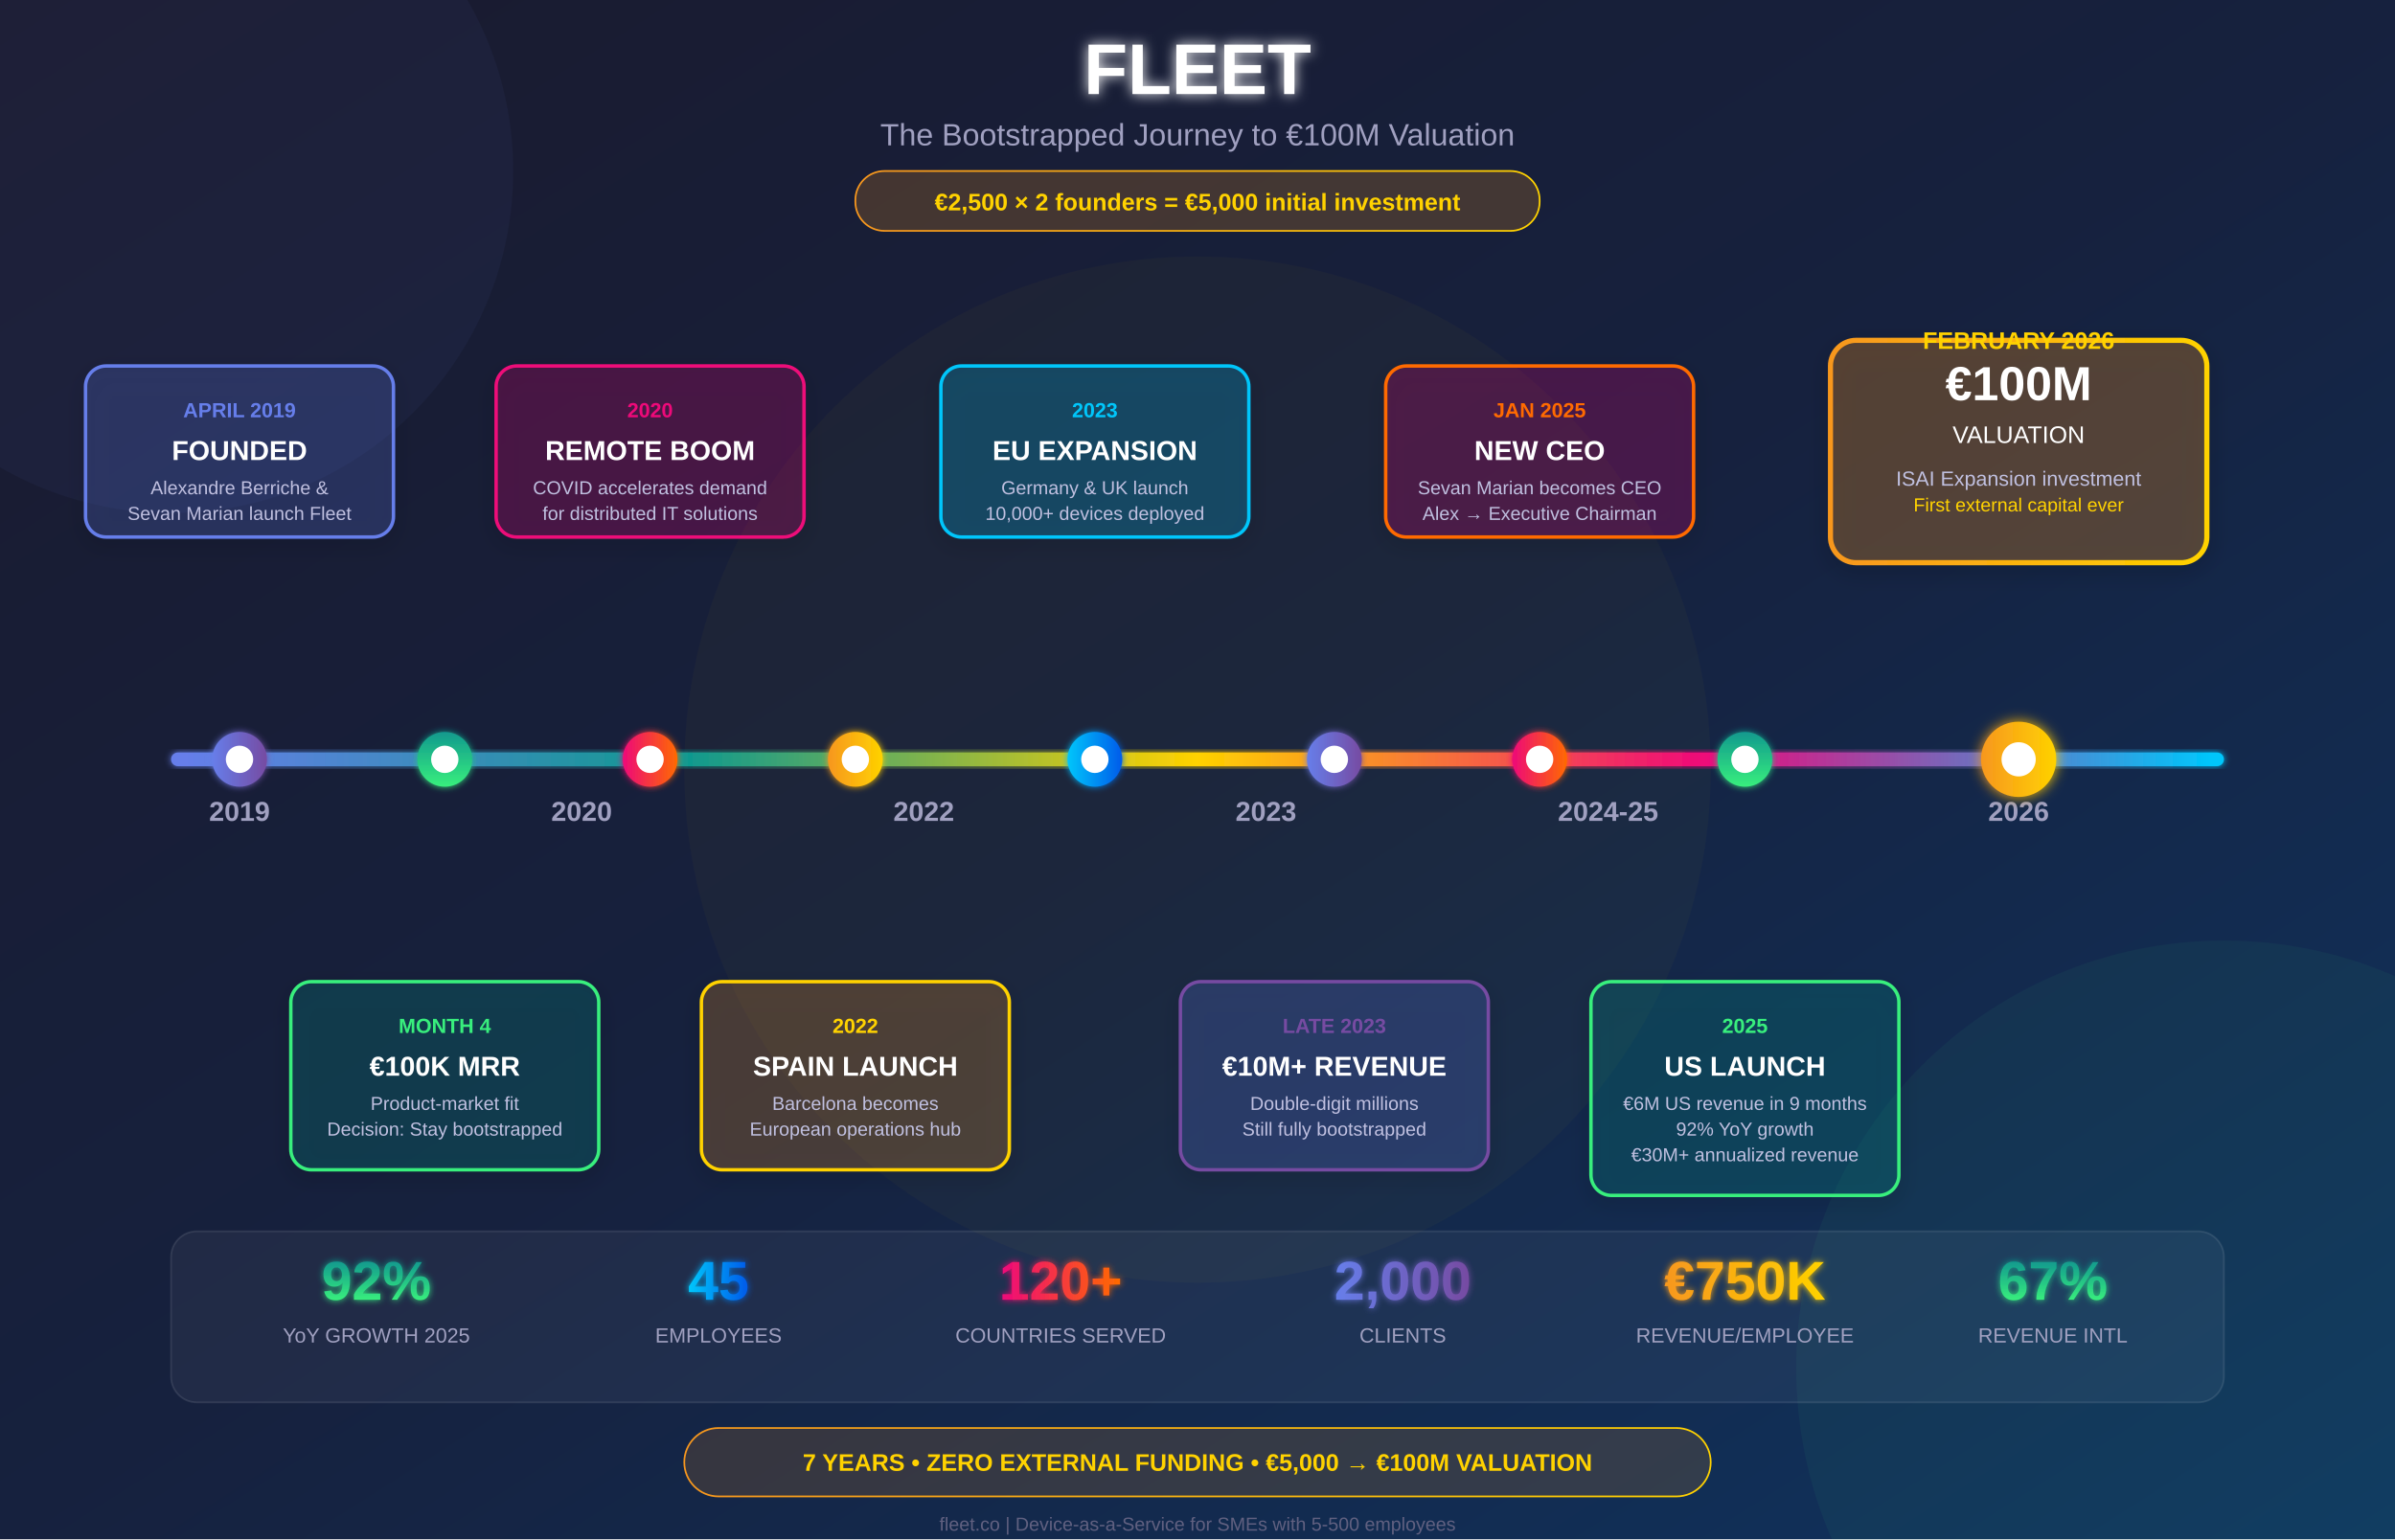
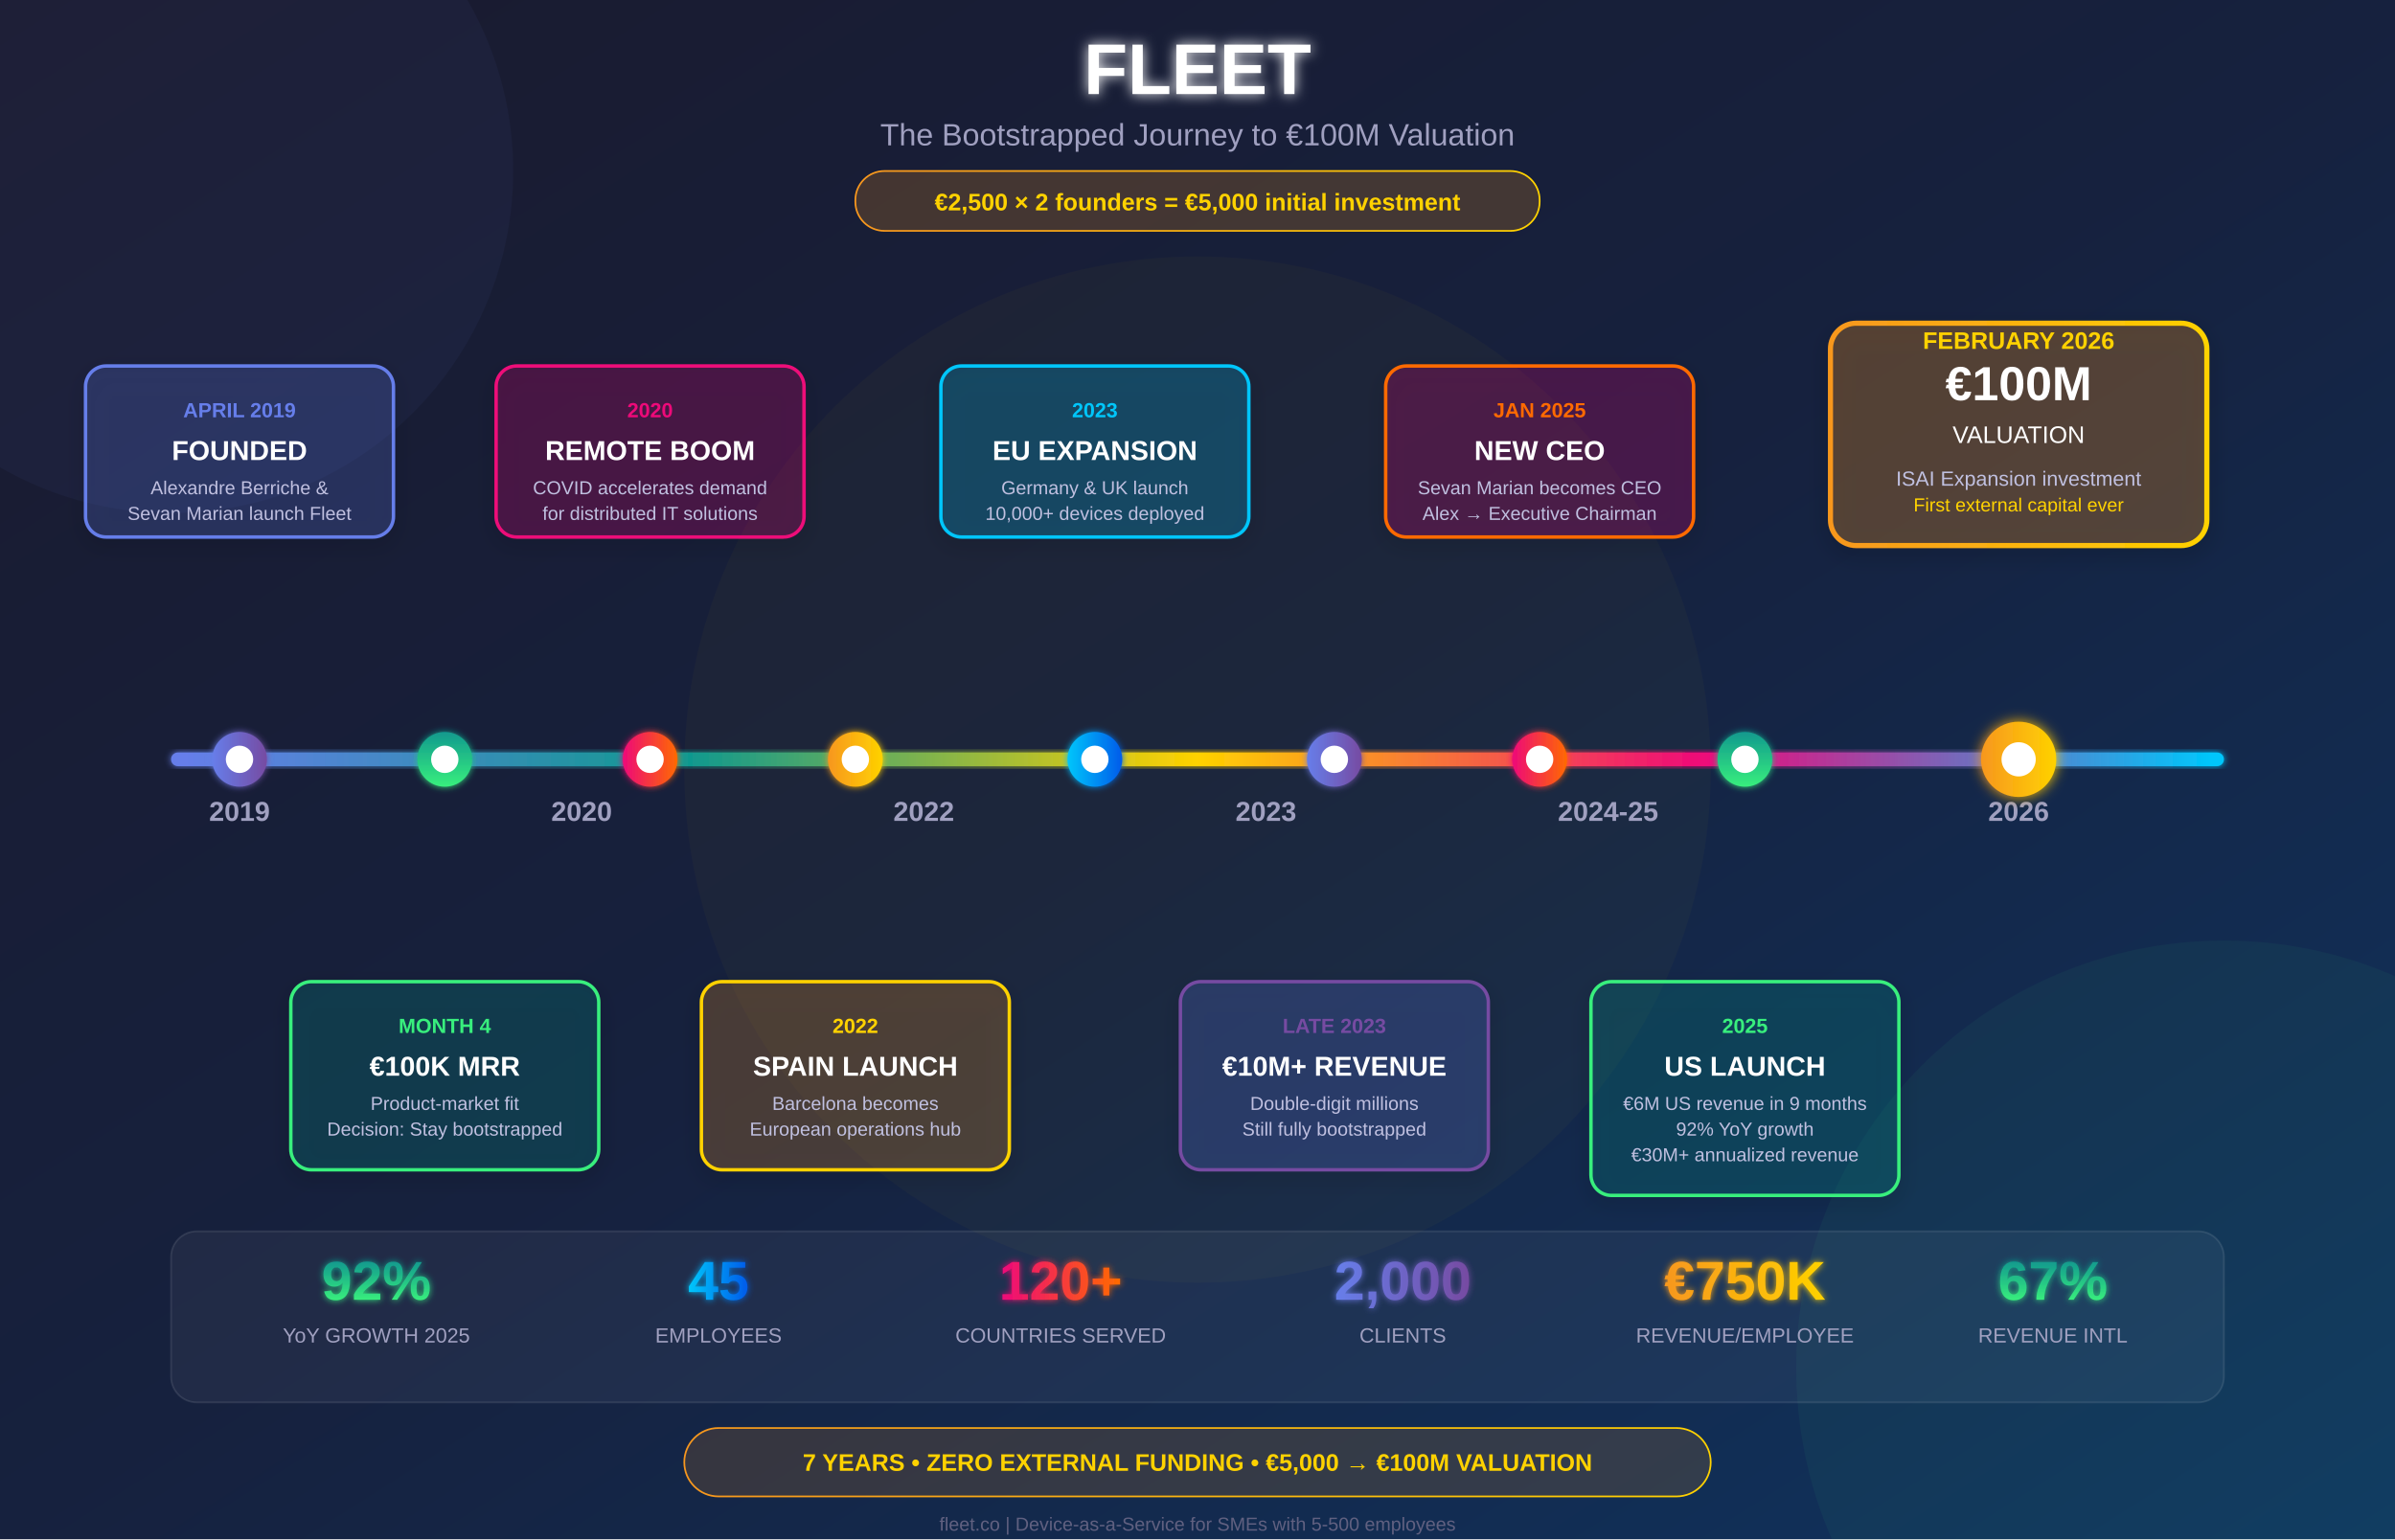
<svg xmlns="http://www.w3.org/2000/svg" viewBox="0 0 1400 900" width="1400" height="900">
  <defs>
    <linearGradient id="bgGradient" x1="0%" y1="0%" x2="100%" y2="100%">
      <stop offset="0%" style="stop-color:#1a1a2e" />
      <stop offset="50%" style="stop-color:#16213e" />
      <stop offset="100%" style="stop-color:#0f3460" />
    </linearGradient>
    <linearGradient id="goldGradient" x1="0%" y1="0%" x2="100%" y2="0%">
      <stop offset="0%" style="stop-color:#f7971e" />
      <stop offset="100%" style="stop-color:#ffd200" />
    </linearGradient>
    <linearGradient id="greenGradient" x1="0%" y1="0%" x2="0%" y2="100%">
      <stop offset="0%" style="stop-color:#11998e" />
      <stop offset="100%" style="stop-color:#38ef7d" />
    </linearGradient>
    <linearGradient id="blueGradient" x1="0%" y1="0%" x2="100%" y2="0%">
      <stop offset="0%" style="stop-color:#667eea" />
      <stop offset="100%" style="stop-color:#764ba2" />
    </linearGradient>
    <linearGradient id="pinkGradient" x1="0%" y1="0%" x2="100%" y2="0%">
      <stop offset="0%" style="stop-color:#ee0979" />
      <stop offset="100%" style="stop-color:#ff6a00" />
    </linearGradient>
    <linearGradient id="cyanGradient" x1="0%" y1="0%" x2="100%" y2="0%">
      <stop offset="0%" style="stop-color:#00c6fb" />
      <stop offset="100%" style="stop-color:#005bea" />
    </linearGradient>
    <linearGradient id="timelineGradient" x1="0%" y1="0%" x2="100%" y2="0%">
      <stop offset="0%" style="stop-color:#667eea" />
      <stop offset="25%" style="stop-color:#11998e" />
      <stop offset="50%" style="stop-color:#ffd200" />
      <stop offset="75%" style="stop-color:#ee0979" />
      <stop offset="100%" style="stop-color:#00c6fb" />
    </linearGradient>
    <filter id="glow" x="-50%" y="-50%" width="200%" height="200%">
      <feGaussianBlur stdDeviation="4" result="coloredBlur" />
      <feMerge>
        <feMergeNode in="coloredBlur" />
        <feMergeNode in="SourceGraphic" />
      </feMerge>
    </filter>
    <filter id="softGlow" x="-20%" y="-20%" width="140%" height="140%">
      <feGaussianBlur stdDeviation="2" result="coloredBlur" />
      <feMerge>
        <feMergeNode in="coloredBlur" />
        <feMergeNode in="SourceGraphic" />
      </feMerge>
    </filter>
    <filter id="shadow" x="-20%" y="-20%" width="140%" height="140%">
      <feDropShadow dx="0" dy="4" stdDeviation="6" flood-opacity="0.3" />
    </filter>
  </defs>
  <rect width="1400" height="900" fill="url(#bgGradient)" />
  <circle cx="100" cy="100" r="200" fill="#667eea" opacity="0.05" />
  <circle cx="1300" cy="800" r="250" fill="#38ef7d" opacity="0.05" />
  <circle cx="700" cy="450" r="300" fill="#ffd200" opacity="0.03" />
  <text x="700" y="55" font-family="Arial, sans-serif" font-size="42" font-weight="bold" fill="white" text-anchor="middle" filter="url(#glow)">FLEET</text>
  <text x="700" y="85" font-family="Arial, sans-serif" font-size="18" fill="#a0a0c0" text-anchor="middle">The Bootstrapped Journey to €100M Valuation</text>
  <rect x="500" y="100" width="400" height="35" rx="17" fill="rgba(247,151,30,0.2)" stroke="url(#goldGradient)" stroke-width="1" />
  <text x="700" y="123" font-family="Arial, sans-serif" font-size="14" fill="#ffd200" text-anchor="middle" font-weight="bold">€2,500 × 2 founders = €5,000 initial investment</text>
  <rect x="100" y="440" width="1200" height="8" rx="4" fill="url(#timelineGradient)" filter="url(#softGlow)" />
  <g font-family="Arial, sans-serif" font-size="16" font-weight="bold" fill="#a0a0c0">
    <text x="140" y="480" text-anchor="middle">2019</text>
    <text x="340" y="480" text-anchor="middle">2020</text>
    <text x="540" y="480" text-anchor="middle">2022</text>
    <text x="740" y="480" text-anchor="middle">2023</text>
    <text x="940" y="480" text-anchor="middle">2024-25</text>
    <text x="1180" y="480" text-anchor="middle">2026</text>
  </g>
  <g transform="translate(140, 444)">
    <line x1="0" y1="0" x2="0" y2="-120" stroke="url(#blueGradient)" stroke-width="3" stroke-dasharray="5,3" />
    <circle cx="0" cy="0" r="16" fill="url(#blueGradient)" filter="url(#softGlow)" />
    <circle cx="0" cy="0" r="8" fill="white" />
    <rect x="-90" y="-230" width="180" height="100" rx="12" fill="rgba(102,126,234,0.2)" stroke="#667eea" stroke-width="2" filter="url(#shadow)" />
    <text x="0" y="-200" font-family="Arial, sans-serif" font-size="12" fill="#667eea" text-anchor="middle" font-weight="bold">APRIL 2019</text>
    <text x="0" y="-175" font-family="Arial, sans-serif" font-size="16" fill="white" text-anchor="middle" font-weight="bold">FOUNDED</text>
    <text x="0" y="-155" font-family="Arial, sans-serif" font-size="11" fill="#c0c0e0" text-anchor="middle">Alexandre Berriche &amp;</text>
    <text x="0" y="-140" font-family="Arial, sans-serif" font-size="11" fill="#c0c0e0" text-anchor="middle">Sevan Marian launch Fleet</text>
  </g>
  <g transform="translate(260, 444)">
    <line x1="0" y1="0" x2="0" y2="120" stroke="url(#greenGradient)" stroke-width="3" stroke-dasharray="5,3" />
    <circle cx="0" cy="0" r="16" fill="url(#greenGradient)" filter="url(#softGlow)" />
    <circle cx="0" cy="0" r="8" fill="white" />
    <rect x="-90" y="130" width="180" height="110" rx="12" fill="rgba(17,153,142,0.2)" stroke="#38ef7d" stroke-width="2" filter="url(#shadow)" />
    <text x="0" y="160" font-family="Arial, sans-serif" font-size="12" fill="#38ef7d" text-anchor="middle" font-weight="bold">MONTH 4</text>
    <text x="0" y="185" font-family="Arial, sans-serif" font-size="16" fill="white" text-anchor="middle" font-weight="bold">€100K MRR</text>
    <text x="0" y="205" font-family="Arial, sans-serif" font-size="11" fill="#c0c0e0" text-anchor="middle">Product-market fit</text>
    <text x="0" y="220" font-family="Arial, sans-serif" font-size="11" fill="#c0c0e0" text-anchor="middle">Decision: Stay bootstrapped</text>
  </g>
  <g transform="translate(380, 444)">
    <line x1="0" y1="0" x2="0" y2="-120" stroke="url(#pinkGradient)" stroke-width="3" stroke-dasharray="5,3" />
    <circle cx="0" cy="0" r="16" fill="url(#pinkGradient)" filter="url(#softGlow)" />
    <circle cx="0" cy="0" r="8" fill="white" />
    <rect x="-90" y="-230" width="180" height="100" rx="12" fill="rgba(238,9,121,0.2)" stroke="#ee0979" stroke-width="2" filter="url(#shadow)" />
    <text x="0" y="-200" font-family="Arial, sans-serif" font-size="12" fill="#ee0979" text-anchor="middle" font-weight="bold">2020</text>
    <text x="0" y="-175" font-family="Arial, sans-serif" font-size="16" fill="white" text-anchor="middle" font-weight="bold">REMOTE BOOM</text>
    <text x="0" y="-155" font-family="Arial, sans-serif" font-size="11" fill="#c0c0e0" text-anchor="middle">COVID accelerates demand</text>
    <text x="0" y="-140" font-family="Arial, sans-serif" font-size="11" fill="#c0c0e0" text-anchor="middle">for distributed IT solutions</text>
  </g>
  <g transform="translate(500, 444)">
    <line x1="0" y1="0" x2="0" y2="120" stroke="url(#goldGradient)" stroke-width="3" stroke-dasharray="5,3" />
    <circle cx="0" cy="0" r="16" fill="url(#goldGradient)" filter="url(#softGlow)" />
    <circle cx="0" cy="0" r="8" fill="white" />
    <rect x="-90" y="130" width="180" height="110" rx="12" fill="rgba(247,151,30,0.2)" stroke="#ffd200" stroke-width="2" filter="url(#shadow)" />
    <text x="0" y="160" font-family="Arial, sans-serif" font-size="12" fill="#ffd200" text-anchor="middle" font-weight="bold">2022</text>
    <text x="0" y="185" font-family="Arial, sans-serif" font-size="16" fill="white" text-anchor="middle" font-weight="bold">SPAIN LAUNCH</text>
    <text x="0" y="205" font-family="Arial, sans-serif" font-size="11" fill="#c0c0e0" text-anchor="middle">Barcelona becomes</text>
    <text x="0" y="220" font-family="Arial, sans-serif" font-size="11" fill="#c0c0e0" text-anchor="middle">European operations hub</text>
  </g>
  <g transform="translate(640, 444)">
    <line x1="0" y1="0" x2="0" y2="-120" stroke="url(#cyanGradient)" stroke-width="3" stroke-dasharray="5,3" />
    <circle cx="0" cy="0" r="16" fill="url(#cyanGradient)" filter="url(#softGlow)" />
    <circle cx="0" cy="0" r="8" fill="white" />
    <rect x="-90" y="-230" width="180" height="100" rx="12" fill="rgba(0,198,251,0.2)" stroke="#00c6fb" stroke-width="2" filter="url(#shadow)" />
    <text x="0" y="-200" font-family="Arial, sans-serif" font-size="12" fill="#00c6fb" text-anchor="middle" font-weight="bold">2023</text>
    <text x="0" y="-175" font-family="Arial, sans-serif" font-size="16" fill="white" text-anchor="middle" font-weight="bold">EU EXPANSION</text>
    <text x="0" y="-155" font-family="Arial, sans-serif" font-size="11" fill="#c0c0e0" text-anchor="middle">Germany &amp; UK launch</text>
    <text x="0" y="-140" font-family="Arial, sans-serif" font-size="11" fill="#c0c0e0" text-anchor="middle">10,000+ devices deployed</text>
  </g>
  <g transform="translate(780, 444)">
    <line x1="0" y1="0" x2="0" y2="120" stroke="url(#blueGradient)" stroke-width="3" stroke-dasharray="5,3" />
    <circle cx="0" cy="0" r="16" fill="url(#blueGradient)" filter="url(#softGlow)" />
    <circle cx="0" cy="0" r="8" fill="white" />
    <rect x="-90" y="130" width="180" height="110" rx="12" fill="rgba(102,126,234,0.2)" stroke="#764ba2" stroke-width="2" filter="url(#shadow)" />
    <text x="0" y="160" font-family="Arial, sans-serif" font-size="12" fill="#764ba2" text-anchor="middle" font-weight="bold">LATE 2023</text>
    <text x="0" y="185" font-family="Arial, sans-serif" font-size="16" fill="white" text-anchor="middle" font-weight="bold">€10M+ REVENUE</text>
    <text x="0" y="205" font-family="Arial, sans-serif" font-size="11" fill="#c0c0e0" text-anchor="middle">Double-digit millions</text>
    <text x="0" y="220" font-family="Arial, sans-serif" font-size="11" fill="#c0c0e0" text-anchor="middle">Still fully bootstrapped</text>
  </g>
  <g transform="translate(900, 444)">
    <line x1="0" y1="0" x2="0" y2="-120" stroke="url(#pinkGradient)" stroke-width="3" stroke-dasharray="5,3" />
    <circle cx="0" cy="0" r="16" fill="url(#pinkGradient)" filter="url(#softGlow)" />
    <circle cx="0" cy="0" r="8" fill="white" />
    <rect x="-90" y="-230" width="180" height="100" rx="12" fill="rgba(238,9,121,0.2)" stroke="#ff6a00" stroke-width="2" filter="url(#shadow)" />
    <text x="0" y="-200" font-family="Arial, sans-serif" font-size="12" fill="#ff6a00" text-anchor="middle" font-weight="bold">JAN 2025</text>
    <text x="0" y="-175" font-family="Arial, sans-serif" font-size="16" fill="white" text-anchor="middle" font-weight="bold">NEW CEO</text>
    <text x="0" y="-155" font-family="Arial, sans-serif" font-size="11" fill="#c0c0e0" text-anchor="middle">Sevan Marian becomes CEO</text>
    <text x="0" y="-140" font-family="Arial, sans-serif" font-size="11" fill="#c0c0e0" text-anchor="middle">Alex → Executive Chairman</text>
  </g>
  <g transform="translate(1020, 444)">
    <line x1="0" y1="0" x2="0" y2="120" stroke="url(#greenGradient)" stroke-width="3" stroke-dasharray="5,3" />
    <circle cx="0" cy="0" r="16" fill="url(#greenGradient)" filter="url(#softGlow)" />
    <circle cx="0" cy="0" r="8" fill="white" />
    <rect x="-90" y="130" width="180" height="125" rx="12" fill="rgba(17,153,142,0.2)" stroke="#38ef7d" stroke-width="2" filter="url(#shadow)" />
    <text x="0" y="160" font-family="Arial, sans-serif" font-size="12" fill="#38ef7d" text-anchor="middle" font-weight="bold">2025</text>
    <text x="0" y="185" font-family="Arial, sans-serif" font-size="16" fill="white" text-anchor="middle" font-weight="bold">US LAUNCH</text>
    <text x="0" y="205" font-family="Arial, sans-serif" font-size="11" fill="#c0c0e0" text-anchor="middle">€6M US revenue in 9 months</text>
    <text x="0" y="220" font-family="Arial, sans-serif" font-size="11" fill="#c0c0e0" text-anchor="middle">92% YoY growth</text>
    <text x="0" y="235" font-family="Arial, sans-serif" font-size="11" fill="#c0c0e0" text-anchor="middle">€30M+ annualized revenue</text>
  </g>
  <g transform="translate(1180, 444)">
    <line x1="0" y1="0" x2="0" y2="-140" stroke="url(#goldGradient)" stroke-width="4" stroke-dasharray="5,3" />
    <circle cx="0" cy="0" r="22" fill="url(#goldGradient)" filter="url(#glow)" />
    <circle cx="0" cy="0" r="10" fill="white" />
-     <rect x="-110" y="-245" width="220" height="130" rx="15" fill="rgba(247,151,30,0.25)" stroke="url(#goldGradient)" stroke-width="3" filter="url(#shadow)" />
+     <rect x="-110" y="-255" width="220" height="130" rx="15" fill="rgba(247,151,30,0.25)" stroke="url(#goldGradient)" stroke-width="3" filter="url(#shadow)" />
    <text x="0" y="-240" font-family="Arial, sans-serif" font-size="14" fill="#ffd200" text-anchor="middle" font-weight="bold">FEBRUARY 2026</text>
    <text x="0" y="-210" font-family="Arial, sans-serif" font-size="28" fill="white" text-anchor="middle" font-weight="bold">€100M</text>
    <text x="0" y="-185" font-family="Arial, sans-serif" font-size="14" fill="white" text-anchor="middle">VALUATION</text>
    <text x="0" y="-160" font-family="Arial, sans-serif" font-size="12" fill="#c0c0e0" text-anchor="middle">ISAI Expansion investment</text>
    <text x="0" y="-145" font-family="Arial, sans-serif" font-size="11" fill="#ffd200" text-anchor="middle">First external capital ever</text>
  </g>
  <rect x="100" y="720" width="1200" height="100" rx="15" fill="rgba(255,255,255,0.05)" stroke="rgba(255,255,255,0.1)" stroke-width="1" />
  <g font-family="Arial, sans-serif">
    <text x="220" y="760" font-size="32" font-weight="bold" fill="url(#greenGradient)" text-anchor="middle" filter="url(#softGlow)">92%</text>
    <text x="220" y="785" font-size="12" fill="#a0a0c0" text-anchor="middle">YoY GROWTH 2025</text>
    <text x="420" y="760" font-size="32" font-weight="bold" fill="url(#cyanGradient)" text-anchor="middle" filter="url(#softGlow)">45</text>
    <text x="420" y="785" font-size="12" fill="#a0a0c0" text-anchor="middle">EMPLOYEES</text>
    <text x="620" y="760" font-size="32" font-weight="bold" fill="url(#pinkGradient)" text-anchor="middle" filter="url(#softGlow)">120+</text>
    <text x="620" y="785" font-size="12" fill="#a0a0c0" text-anchor="middle">COUNTRIES SERVED</text>
    <text x="820" y="760" font-size="32" font-weight="bold" fill="url(#blueGradient)" text-anchor="middle" filter="url(#softGlow)">2,000</text>
    <text x="820" y="785" font-size="12" fill="#a0a0c0" text-anchor="middle">CLIENTS</text>
    <text x="1020" y="760" font-size="32" font-weight="bold" fill="url(#goldGradient)" text-anchor="middle" filter="url(#softGlow)">€750K</text>
    <text x="1020" y="785" font-size="12" fill="#a0a0c0" text-anchor="middle">REVENUE/EMPLOYEE</text>
    <text x="1200" y="760" font-size="32" font-weight="bold" fill="url(#greenGradient)" text-anchor="middle" filter="url(#softGlow)">67%</text>
    <text x="1200" y="785" font-size="12" fill="#a0a0c0" text-anchor="middle">REVENUE INTL</text>
  </g>
  <rect x="400" y="835" width="600" height="40" rx="20" fill="rgba(247,151,30,0.15)" stroke="url(#goldGradient)" stroke-width="1" />
  <text x="700" y="860" font-family="Arial, sans-serif" font-size="14" fill="#ffd200" text-anchor="middle" font-weight="bold">7 YEARS • ZERO EXTERNAL FUNDING • €5,000 → €100M VALUATION</text>
  <text x="700" y="895" font-family="Arial, sans-serif" font-size="11" fill="#606080" text-anchor="middle">fleet.co | Device-as-a-Service for SMEs with 5-500 employees</text>
</svg>
